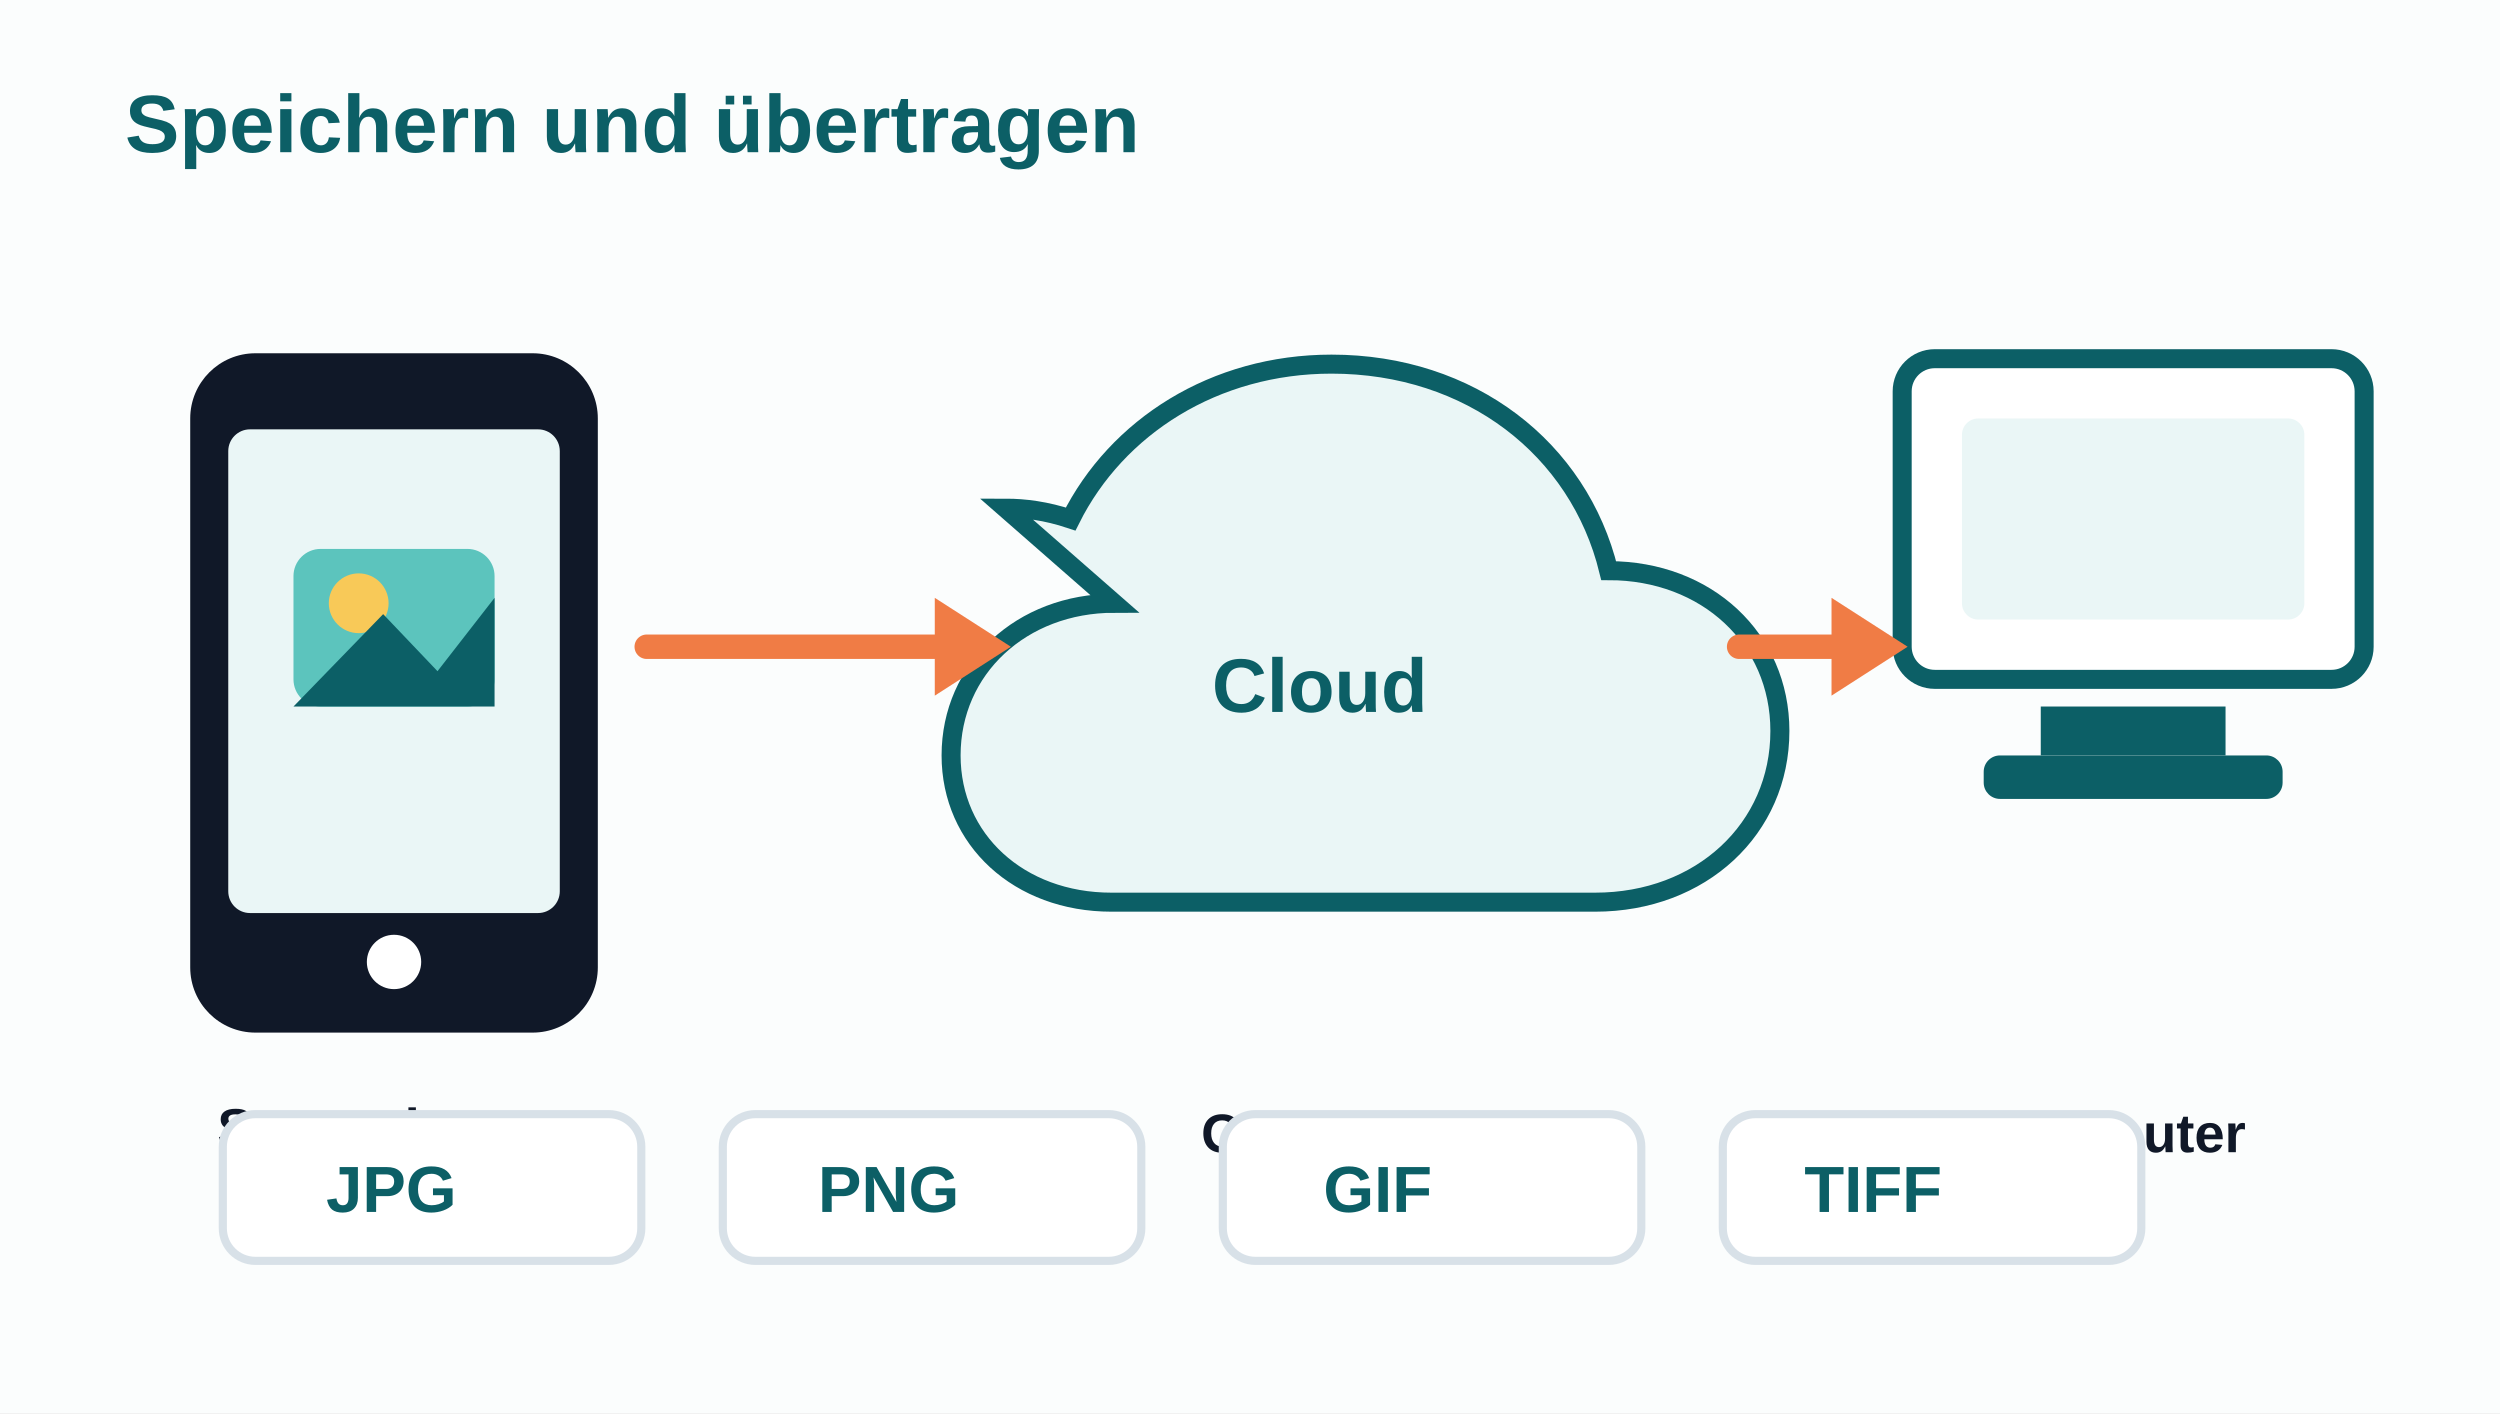
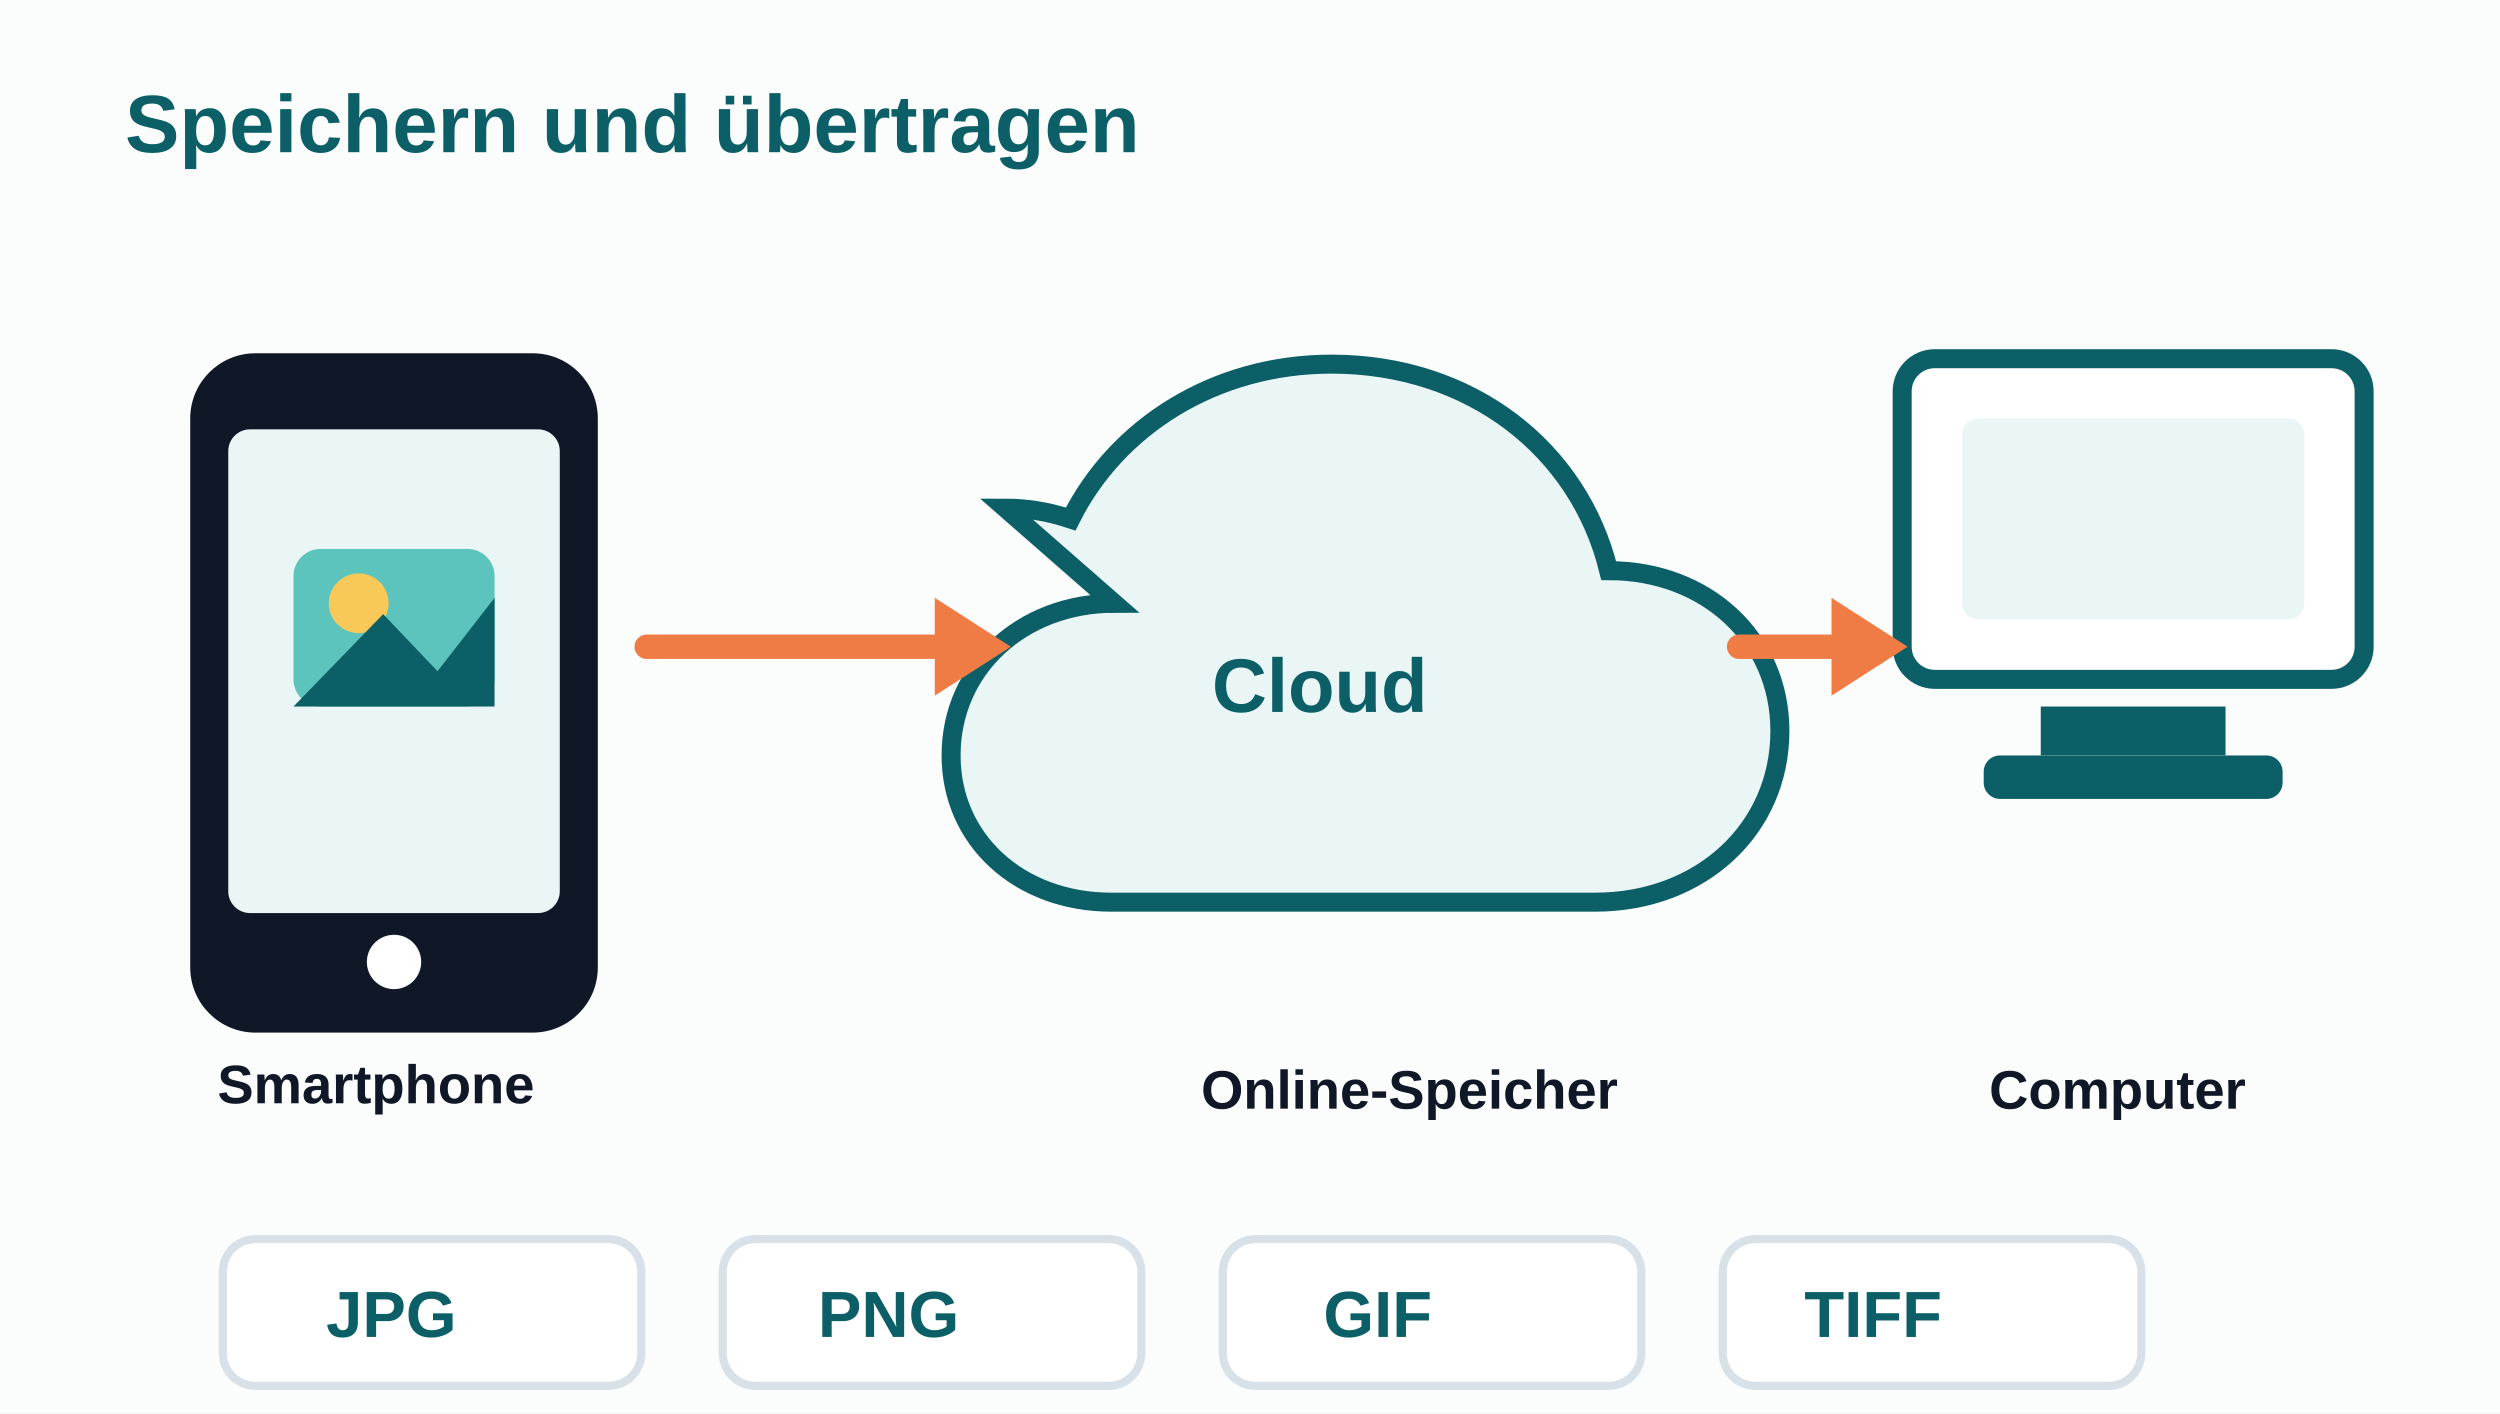
<svg xmlns="http://www.w3.org/2000/svg" viewBox="0 0 920 520" role="img" aria-labelledby="title desc">
  <rect width="920" height="520" fill="#fbfdfd" />
  <text x="46" y="56" font-family="Arial, sans-serif" font-size="30" font-weight="700" fill="#0c5f66">Speichern und übertragen</text>
  <g transform="translate(70 130)">
    <rect x="0" y="0" width="150" height="250" rx="24" fill="#101828" />
    <rect x="14" y="28" width="122" height="178" rx="8" fill="#eaf6f6" />
    <circle cx="75" cy="224" r="10" fill="#ffffff" />
    <rect x="38" y="72" width="74" height="58" rx="10" fill="#5cc4bd" />
    <circle cx="62" cy="92" r="11" fill="#f8c958" />
    <path d="M38 130l33-34 20 21 21-27v40z" fill="#0c5f66" />
-     <text x="10" y="292" font-family="Arial, sans-serif" font-size="20" font-weight="700" fill="#101828">Smartphone</text>
+     <text x="10" y="276" font-family="Arial, sans-serif" font-size="20" font-weight="700" fill="#101828">Smartphone</text>
  </g>
  <g transform="translate(370 132)">
    <path d="M40 90c-34 0-60 24-60 56 0 31 25 54 59 54h178c39 0 68-27 68-63 0-34-27-59-63-59-11-45-51-76-102-76-43 0-79 23-96 57-9-3-17-4-24-4z" fill="#eaf6f6" stroke="#0c5f66" stroke-width="7" />
    <text x="76" y="130" font-family="Arial, sans-serif" font-size="28" font-weight="700" fill="#0c5f66">Cloud</text>
-     <text x="72" y="292" font-family="Arial, sans-serif" font-size="20" font-weight="700" fill="#101828">Online-Speicher</text>
+     <text x="72" y="276" font-family="Arial, sans-serif" font-size="20" font-weight="700" fill="#101828">Online-Speicher</text>
  </g>
  <g transform="translate(700 132)">
    <rect x="0" y="0" width="170" height="118" rx="12" fill="#ffffff" stroke="#0c5f66" stroke-width="7" />
    <rect x="22" y="22" width="126" height="74" rx="6" fill="#eaf6f6" />
    <rect x="51" y="128" width="68" height="18" fill="#0c5f66" />
    <rect x="30" y="146" width="110" height="16" rx="6" fill="#0c5f66" />
-     <text x="32" y="292" font-family="Arial, sans-serif" font-size="20" font-weight="700" fill="#101828">Computer</text>
+     <text x="32" y="276" font-family="Arial, sans-serif" font-size="20" font-weight="700" fill="#101828">Computer</text>
  </g>
  <path d="M238 238h120" stroke="#f07c45" stroke-width="9" stroke-linecap="round" />
  <path d="M344 220l28 18-28 18z" fill="#f07c45" />
  <path d="M640 238h48" stroke="#f07c45" stroke-width="9" stroke-linecap="round" />
  <path d="M674 220l28 18-28 18z" fill="#f07c45" />
-   <g transform="translate(82 410)">
+   <g transform="translate(82 456)">
    <rect x="0" y="0" width="154" height="54" rx="12" fill="#ffffff" stroke="#d8e1e8" stroke-width="3" />
    <text x="38" y="36" font-family="Arial, sans-serif" font-size="24" font-weight="700" fill="#0c5f66">JPG</text>
    <rect x="184" y="0" width="154" height="54" rx="12" fill="#ffffff" stroke="#d8e1e8" stroke-width="3" />
    <text x="219" y="36" font-family="Arial, sans-serif" font-size="24" font-weight="700" fill="#0c5f66">PNG</text>
    <rect x="368" y="0" width="154" height="54" rx="12" fill="#ffffff" stroke="#d8e1e8" stroke-width="3" />
    <text x="405" y="36" font-family="Arial, sans-serif" font-size="24" font-weight="700" fill="#0c5f66">GIF</text>
    <rect x="552" y="0" width="154" height="54" rx="12" fill="#ffffff" stroke="#d8e1e8" stroke-width="3" />
    <text x="582" y="36" font-family="Arial, sans-serif" font-size="24" font-weight="700" fill="#0c5f66">TIFF</text>
  </g>
</svg>
